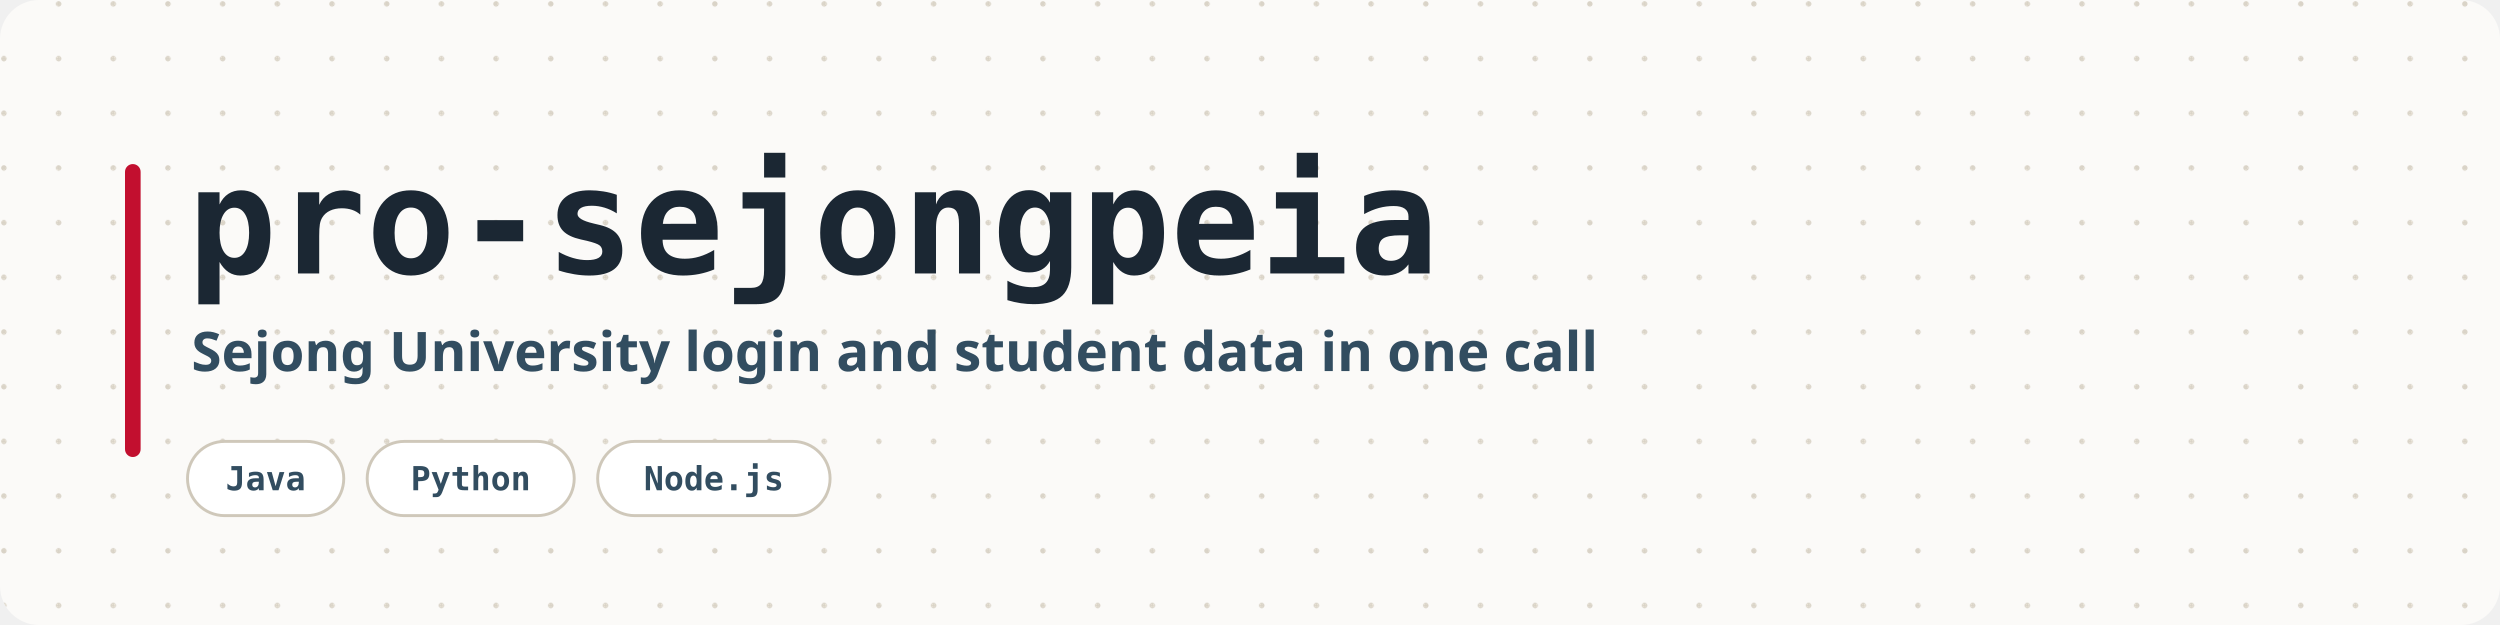
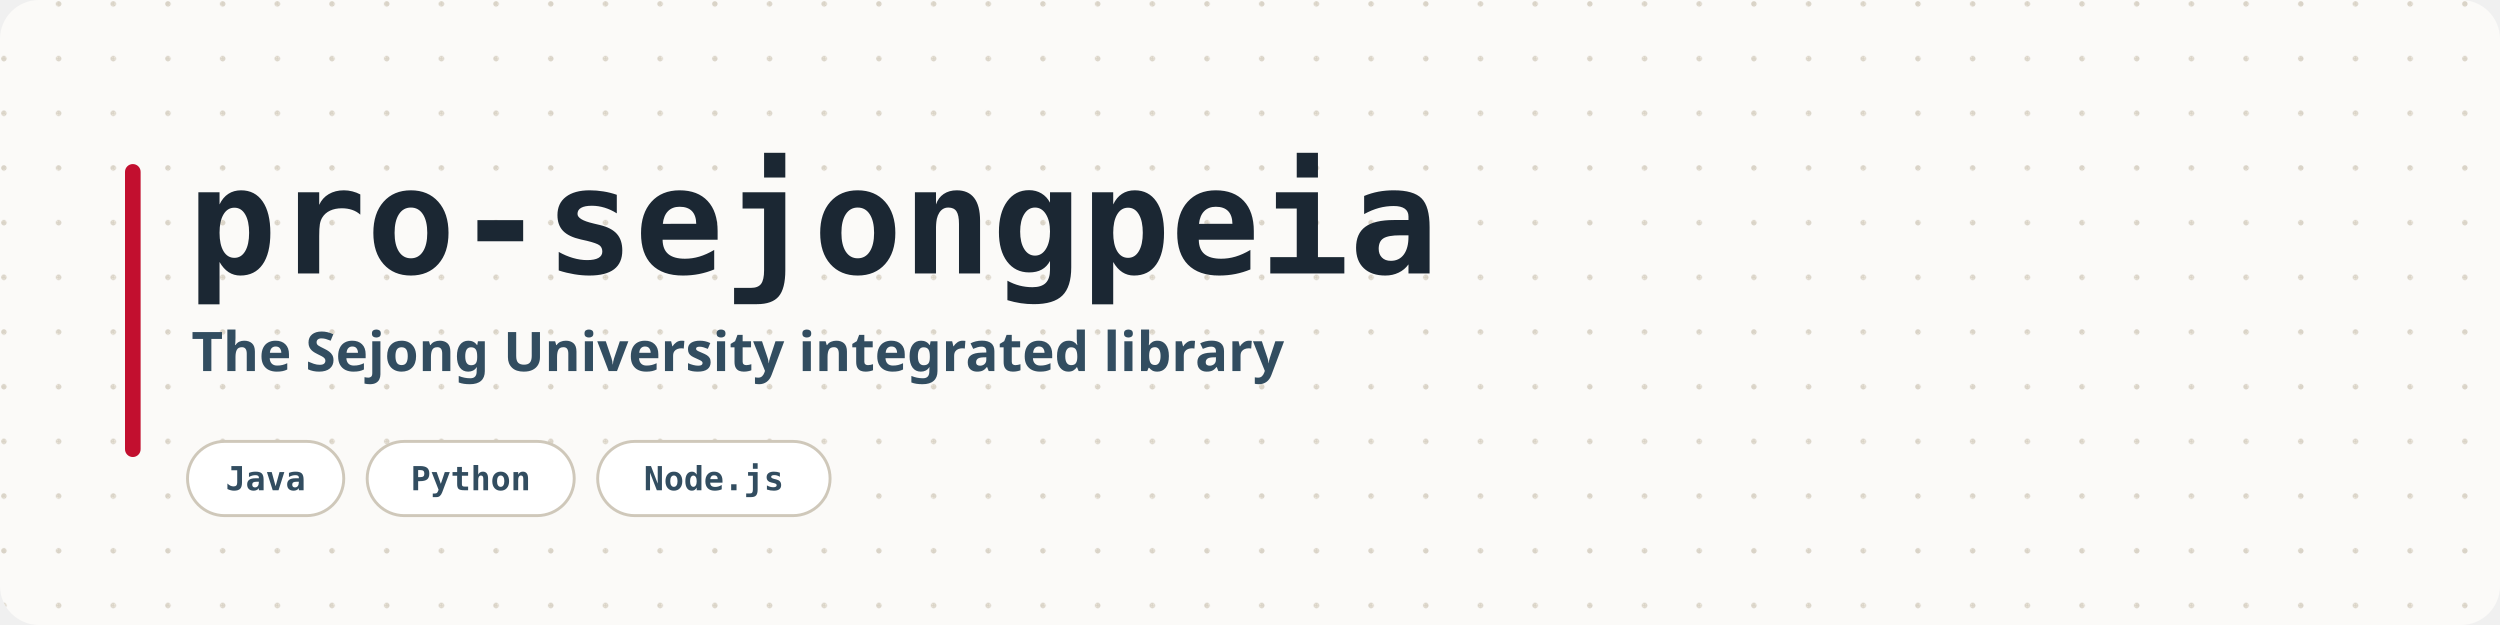
<svg xmlns="http://www.w3.org/2000/svg" width="1280" height="320" viewBox="0 0 1280 320" role="img" aria-label="pro-sejongpeia">
  <defs>
    <pattern id="dots" width="28" height="28" patternUnits="userSpaceOnUse">
      <circle cx="2" cy="2" r="1.4" fill="#D9D3C7" />
    </pattern>
  </defs>
  <rect width="1280" height="320" rx="20" fill="#FBFAF8" />
  <rect width="1280" height="320" rx="20" fill="url(#dots)" />
  <rect x="64" y="84" width="8" height="150" rx="4" fill="#C20F2F" />
  <text x="96" y="140" font-family="ui-monospace,'SF Mono',Menlo,Consolas,monospace" font-size="76" font-weight="800" fill="#1B2733">pro-sejongpeia</text>
-   <text x="98" y="190" font-family="'Apple SD Gothic Neo','Noto Sans KR','Malgun Gothic','Segoe UI',system-ui,sans-serif" font-size="28" font-weight="700" fill="#324D60">Sejong University login and student data in one call</text>
+   <text x="98" y="190" font-family="'Apple SD Gothic Neo','Noto Sans KR','Malgun Gothic','Segoe UI',system-ui,sans-serif" font-size="28" font-weight="700" fill="#324D60">The Sejong University integrated library</text>
  <rect x="96" y="226" width="80" height="38" rx="19" fill="#fff" stroke="#CFC8BA" stroke-width="1.5" />
  <text x="136.0" y="251" font-family="ui-monospace,'SF Mono',Menlo,Consolas,monospace" font-size="17" font-weight="700" fill="#324D60" text-anchor="middle">Java</text>
  <rect x="188" y="226" width="106" height="38" rx="19" fill="#fff" stroke="#CFC8BA" stroke-width="1.5" />
  <text x="241.0" y="251" font-family="ui-monospace,'SF Mono',Menlo,Consolas,monospace" font-size="17" font-weight="700" fill="#324D60" text-anchor="middle">Python</text>
  <rect x="306" y="226" width="119" height="38" rx="19" fill="#fff" stroke="#CFC8BA" stroke-width="1.5" />
  <text x="365.5" y="251" font-family="ui-monospace,'SF Mono',Menlo,Consolas,monospace" font-size="17" font-weight="700" fill="#324D60" text-anchor="middle">Node.js</text>
</svg>
